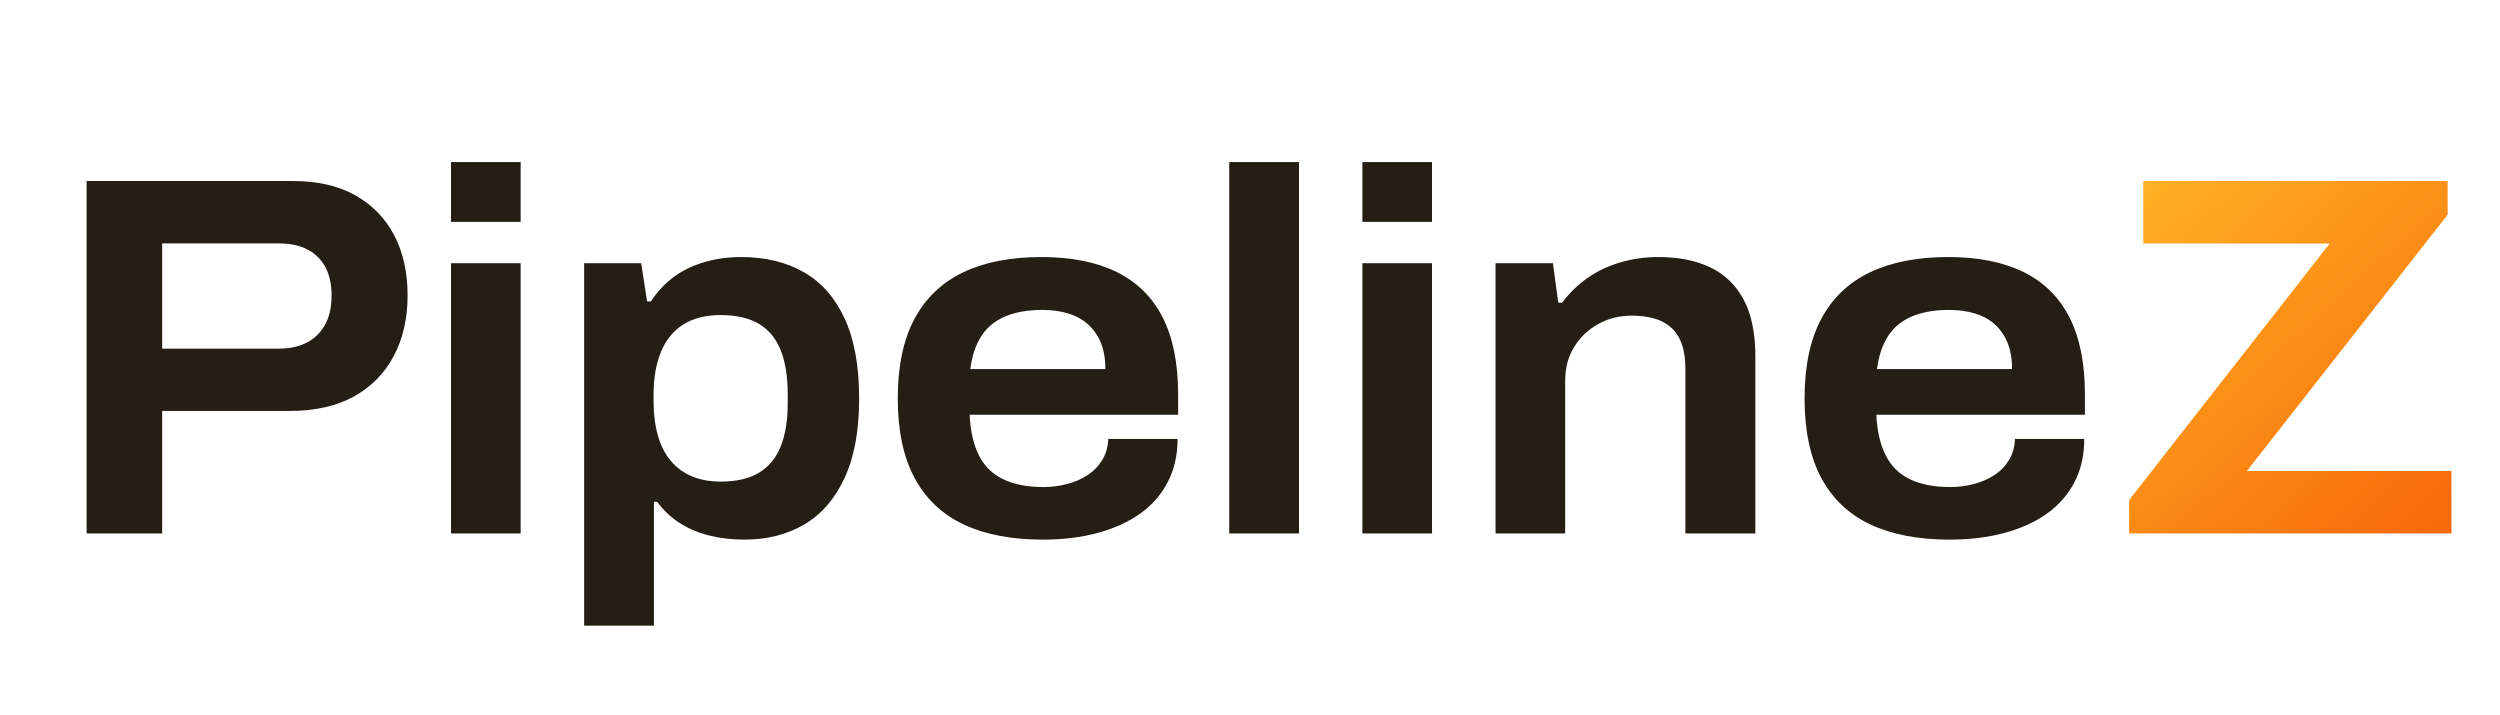
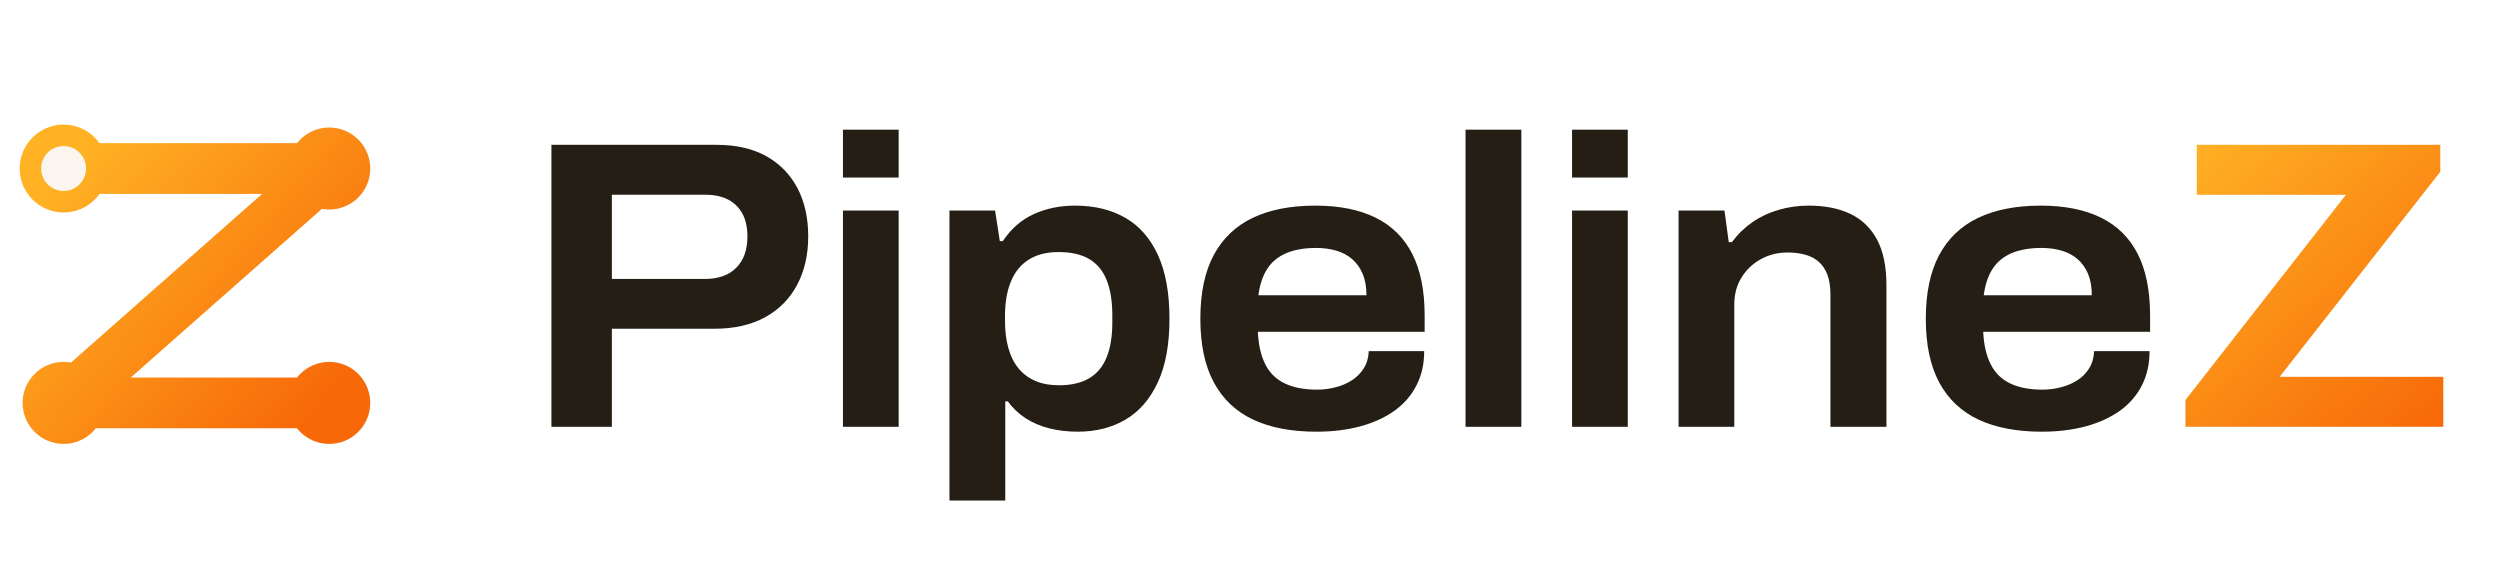
- <svg xmlns="http://www.w3.org/2000/svg" viewBox="0 0 224 64" width="224" height="64" role="img" aria-label="PipelineZ">
+ <svg xmlns="http://www.w3.org/2000/svg" viewBox="0 0 280 64" width="280" height="64" role="img" aria-label="PipelineZ">
  <defs>
+     <linearGradient id="pz-flow-lg" gradientUnits="userSpaceOnUse" x1="30" y1="34" x2="98" y2="94">
+       <stop offset="0" stop-color="#FFB224" />
+       <stop offset="1" stop-color="#F76808" />
+     </linearGradient>
    <linearGradient id="pz-flow-z" gradientUnits="userSpaceOnUse" x1="186.77" y1="15.42" x2="215.65" y2="47">
      <stop offset="0" stop-color="#FFB224" />
      <stop offset="1" stop-color="#F76808" />
    </linearGradient>
  </defs>
  <style>
    .pz-ink { fill: #241E15; }
-     @media (prefers-color-scheme: dark) { .pz-ink { fill: #F2EDE3; } }
+     .pz-hole { fill: #FAF6EF; }
+     @media (prefers-color-scheme: dark) { .pz-ink { fill: #F2EDE3; } .pz-hole { fill: #1B1815; } }
  </style>
-   <g transform="translate(4 0.8)">
+   <g transform="translate(-6 4) scale(0.4375)">
+     <path d="M30 34 H98 L30 94 H98" fill="none" stroke="url(#pz-flow-lg)" stroke-width="13" stroke-linecap="round" stroke-linejoin="round" />
+     <circle cx="98" cy="34" r="10.5" fill="url(#pz-flow-lg)" />
+     <circle cx="30" cy="94" r="10.5" fill="url(#pz-flow-lg)" />
+     <circle cx="98" cy="94" r="10.5" fill="url(#pz-flow-lg)" />
+     <circle cx="30" cy="34" r="8.5" class="pz-hole" stroke="url(#pz-flow-lg)" stroke-width="5.5" />
+   </g>
+   <g transform="translate(58 0.8)">
    <path class="pz-ink" d="M3.76 47.00V15.42H22.23Q25.56 15.42 27.84 16.70Q30.12 17.99 31.32 20.28Q32.52 22.57 32.52 25.68Q32.52 28.76 31.28 31.10Q30.05 33.43 27.70 34.73Q25.35 36.02 21.98 36.02H10.53V47.00ZM10.53 30.44H20.96Q23.23 30.44 24.47 29.18Q25.71 27.93 25.71 25.70Q25.71 24.20 25.17 23.16Q24.62 22.13 23.58 21.57Q22.53 21.01 20.96 21.01H10.53Z M36.41 19.08V13.72H42.65V19.08ZM36.41 47.00V22.78H42.65V47.00Z M48.34 55.26V22.78H53.45L53.98 26.21H54.31Q55.69 24.14 57.78 23.18Q59.87 22.23 62.40 22.23Q65.65 22.23 68.01 23.58Q70.38 24.93 71.68 27.74Q72.98 30.55 72.98 34.92Q72.98 39.22 71.67 42.03Q70.36 44.85 68.05 46.20Q65.74 47.55 62.71 47.55Q61.02 47.55 59.54 47.18Q58.06 46.81 56.88 46.05Q55.71 45.29 54.88 44.16H54.59V55.26ZM60.58 42.35Q62.68 42.35 64.00 41.56Q65.32 40.77 65.95 39.20Q66.58 37.63 66.58 35.31V34.52Q66.58 32.16 65.95 30.58Q65.32 29.00 63.99 28.21Q62.66 27.43 60.56 27.43Q58.57 27.43 57.23 28.27Q55.89 29.11 55.23 30.71Q54.56 32.31 54.56 34.60V35.16Q54.56 36.85 54.94 38.19Q55.31 39.53 56.07 40.45Q56.82 41.37 57.95 41.86Q59.08 42.35 60.58 42.35Z M89.44 47.55Q85.25 47.55 82.36 46.20Q79.46 44.84 77.95 42.03Q76.44 39.23 76.44 34.90Q76.44 30.58 77.93 27.78Q79.43 24.98 82.30 23.60Q85.18 22.23 89.32 22.23Q93.32 22.23 96.05 23.57Q98.78 24.91 100.17 27.63Q101.56 30.35 101.56 34.55V36.36H82.88Q82.98 38.55 83.71 40.00Q84.44 41.45 85.89 42.14Q87.33 42.84 89.51 42.84Q90.58 42.84 91.60 42.57Q92.62 42.31 93.43 41.78Q94.25 41.25 94.75 40.43Q95.26 39.62 95.30 38.53H101.51Q101.51 40.69 100.64 42.37Q99.78 44.06 98.17 45.21Q96.57 46.35 94.35 46.95Q92.13 47.55 89.44 47.55ZM82.94 32.27H95.04Q95.04 30.87 94.62 29.87Q94.20 28.88 93.44 28.22Q92.69 27.57 91.66 27.27Q90.63 26.97 89.39 26.97Q87.45 26.97 86.07 27.55Q84.69 28.14 83.93 29.31Q83.17 30.49 82.94 32.27Z M106.14 47.00V13.72H112.39V47.00Z M118.07 19.08V13.72H124.31V19.08ZM118.07 47.00V22.78H124.31V47.00Z M130.00 47.00V22.78H135.14L135.62 26.32H135.97Q136.97 24.98 138.29 24.07Q139.61 23.16 141.22 22.70Q142.82 22.23 144.58 22.23Q147.29 22.23 149.23 23.15Q151.18 24.08 152.23 26.04Q153.28 28.00 153.28 31.16V47.00H147.01V32.22Q147.01 30.90 146.68 30.00Q146.35 29.10 145.72 28.54Q145.10 27.98 144.20 27.73Q143.31 27.48 142.20 27.48Q140.56 27.48 139.21 28.23Q137.86 28.97 137.05 30.28Q136.24 31.58 136.24 33.31V47.00Z M170.68 47.55Q166.50 47.55 163.60 46.20Q160.70 44.84 159.19 42.03Q157.69 39.23 157.69 34.90Q157.69 30.58 159.18 27.78Q160.67 24.98 163.55 23.60Q166.43 22.23 170.56 22.23Q174.56 22.23 177.30 23.57Q180.03 24.91 181.42 27.63Q182.81 30.35 182.81 34.55V36.36H164.12Q164.22 38.55 164.96 40.00Q165.69 41.45 167.13 42.14Q168.58 42.84 170.75 42.84Q171.82 42.84 172.84 42.57Q173.86 42.31 174.68 41.78Q175.50 41.25 176.00 40.43Q176.50 39.62 176.54 38.53H182.75Q182.75 40.69 181.89 42.37Q181.02 44.06 179.42 45.21Q177.82 46.35 175.60 46.95Q173.38 47.55 170.68 47.55ZM164.18 32.27H176.28Q176.28 30.87 175.86 29.87Q175.44 28.88 174.69 28.22Q173.93 27.57 172.90 27.27Q171.88 26.97 170.63 26.97Q168.69 26.97 167.31 27.55Q165.93 28.14 165.17 29.31Q164.41 30.49 164.18 32.27Z" />
    <path fill="url(#pz-flow-z)" d="M186.77 47.00V44.00L204.74 21.02H188.04V15.42H215.31V18.44L197.32 41.40H215.65V47.00Z" />
  </g>
</svg>
